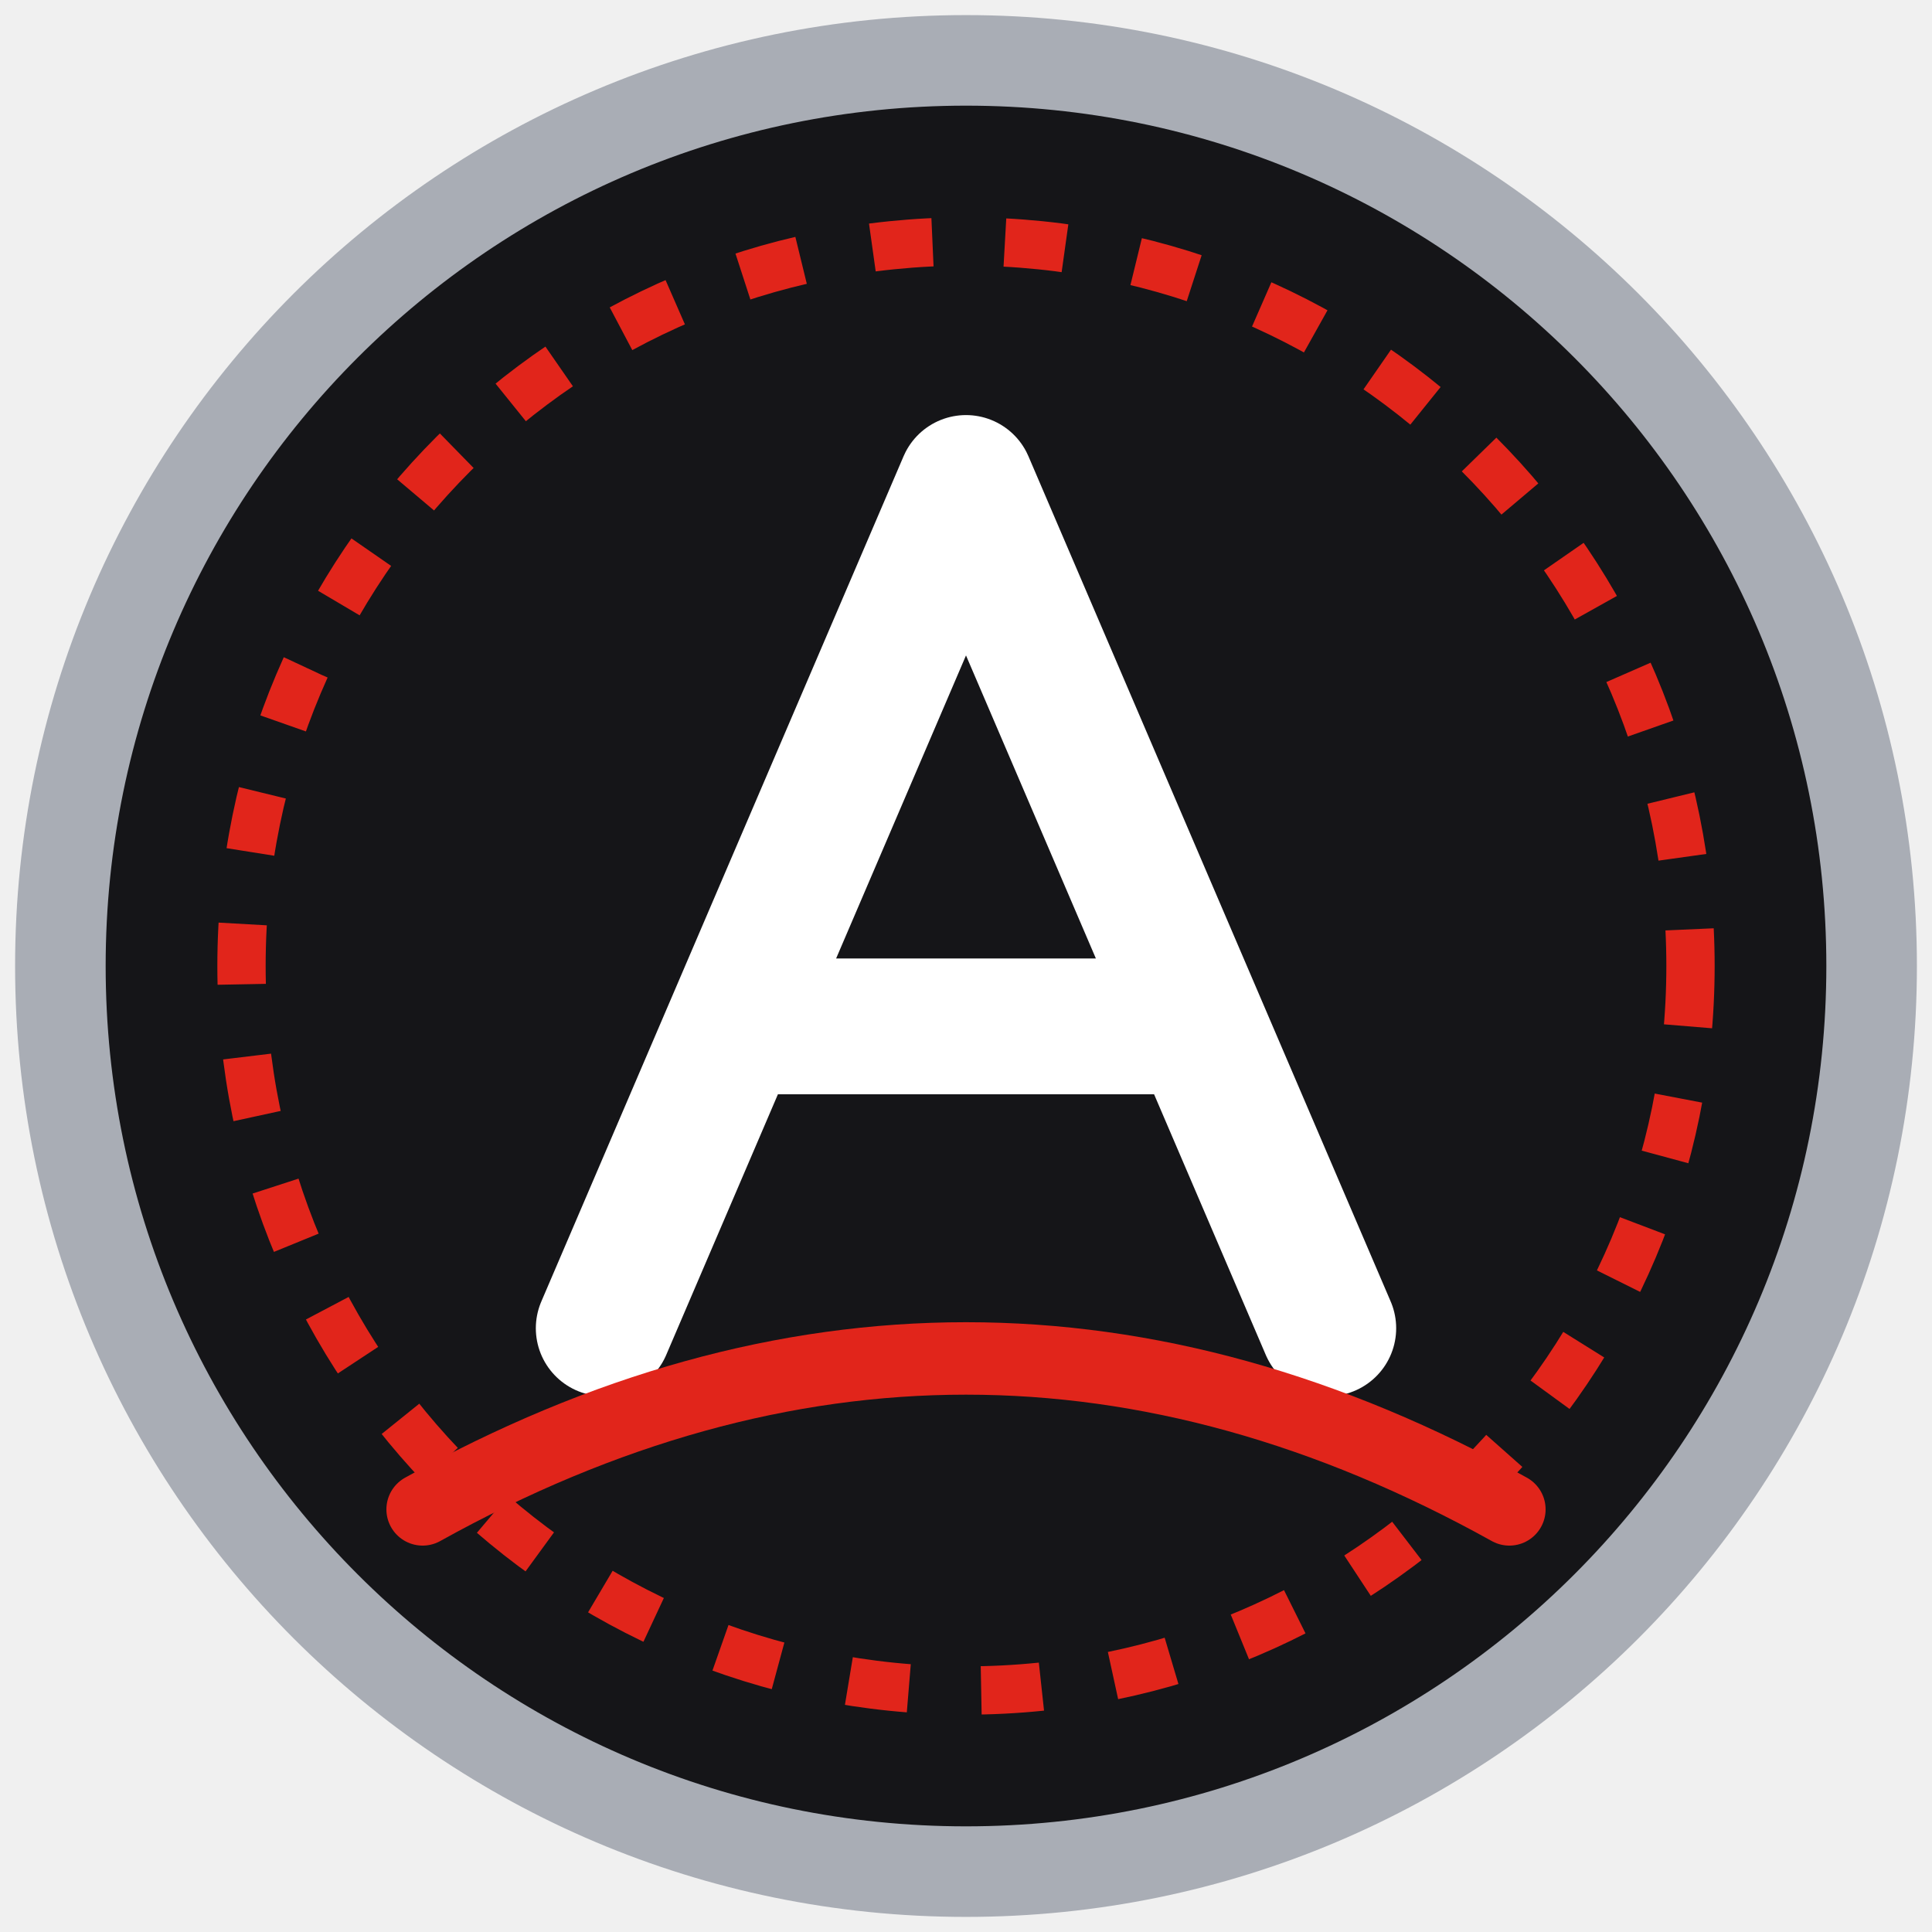
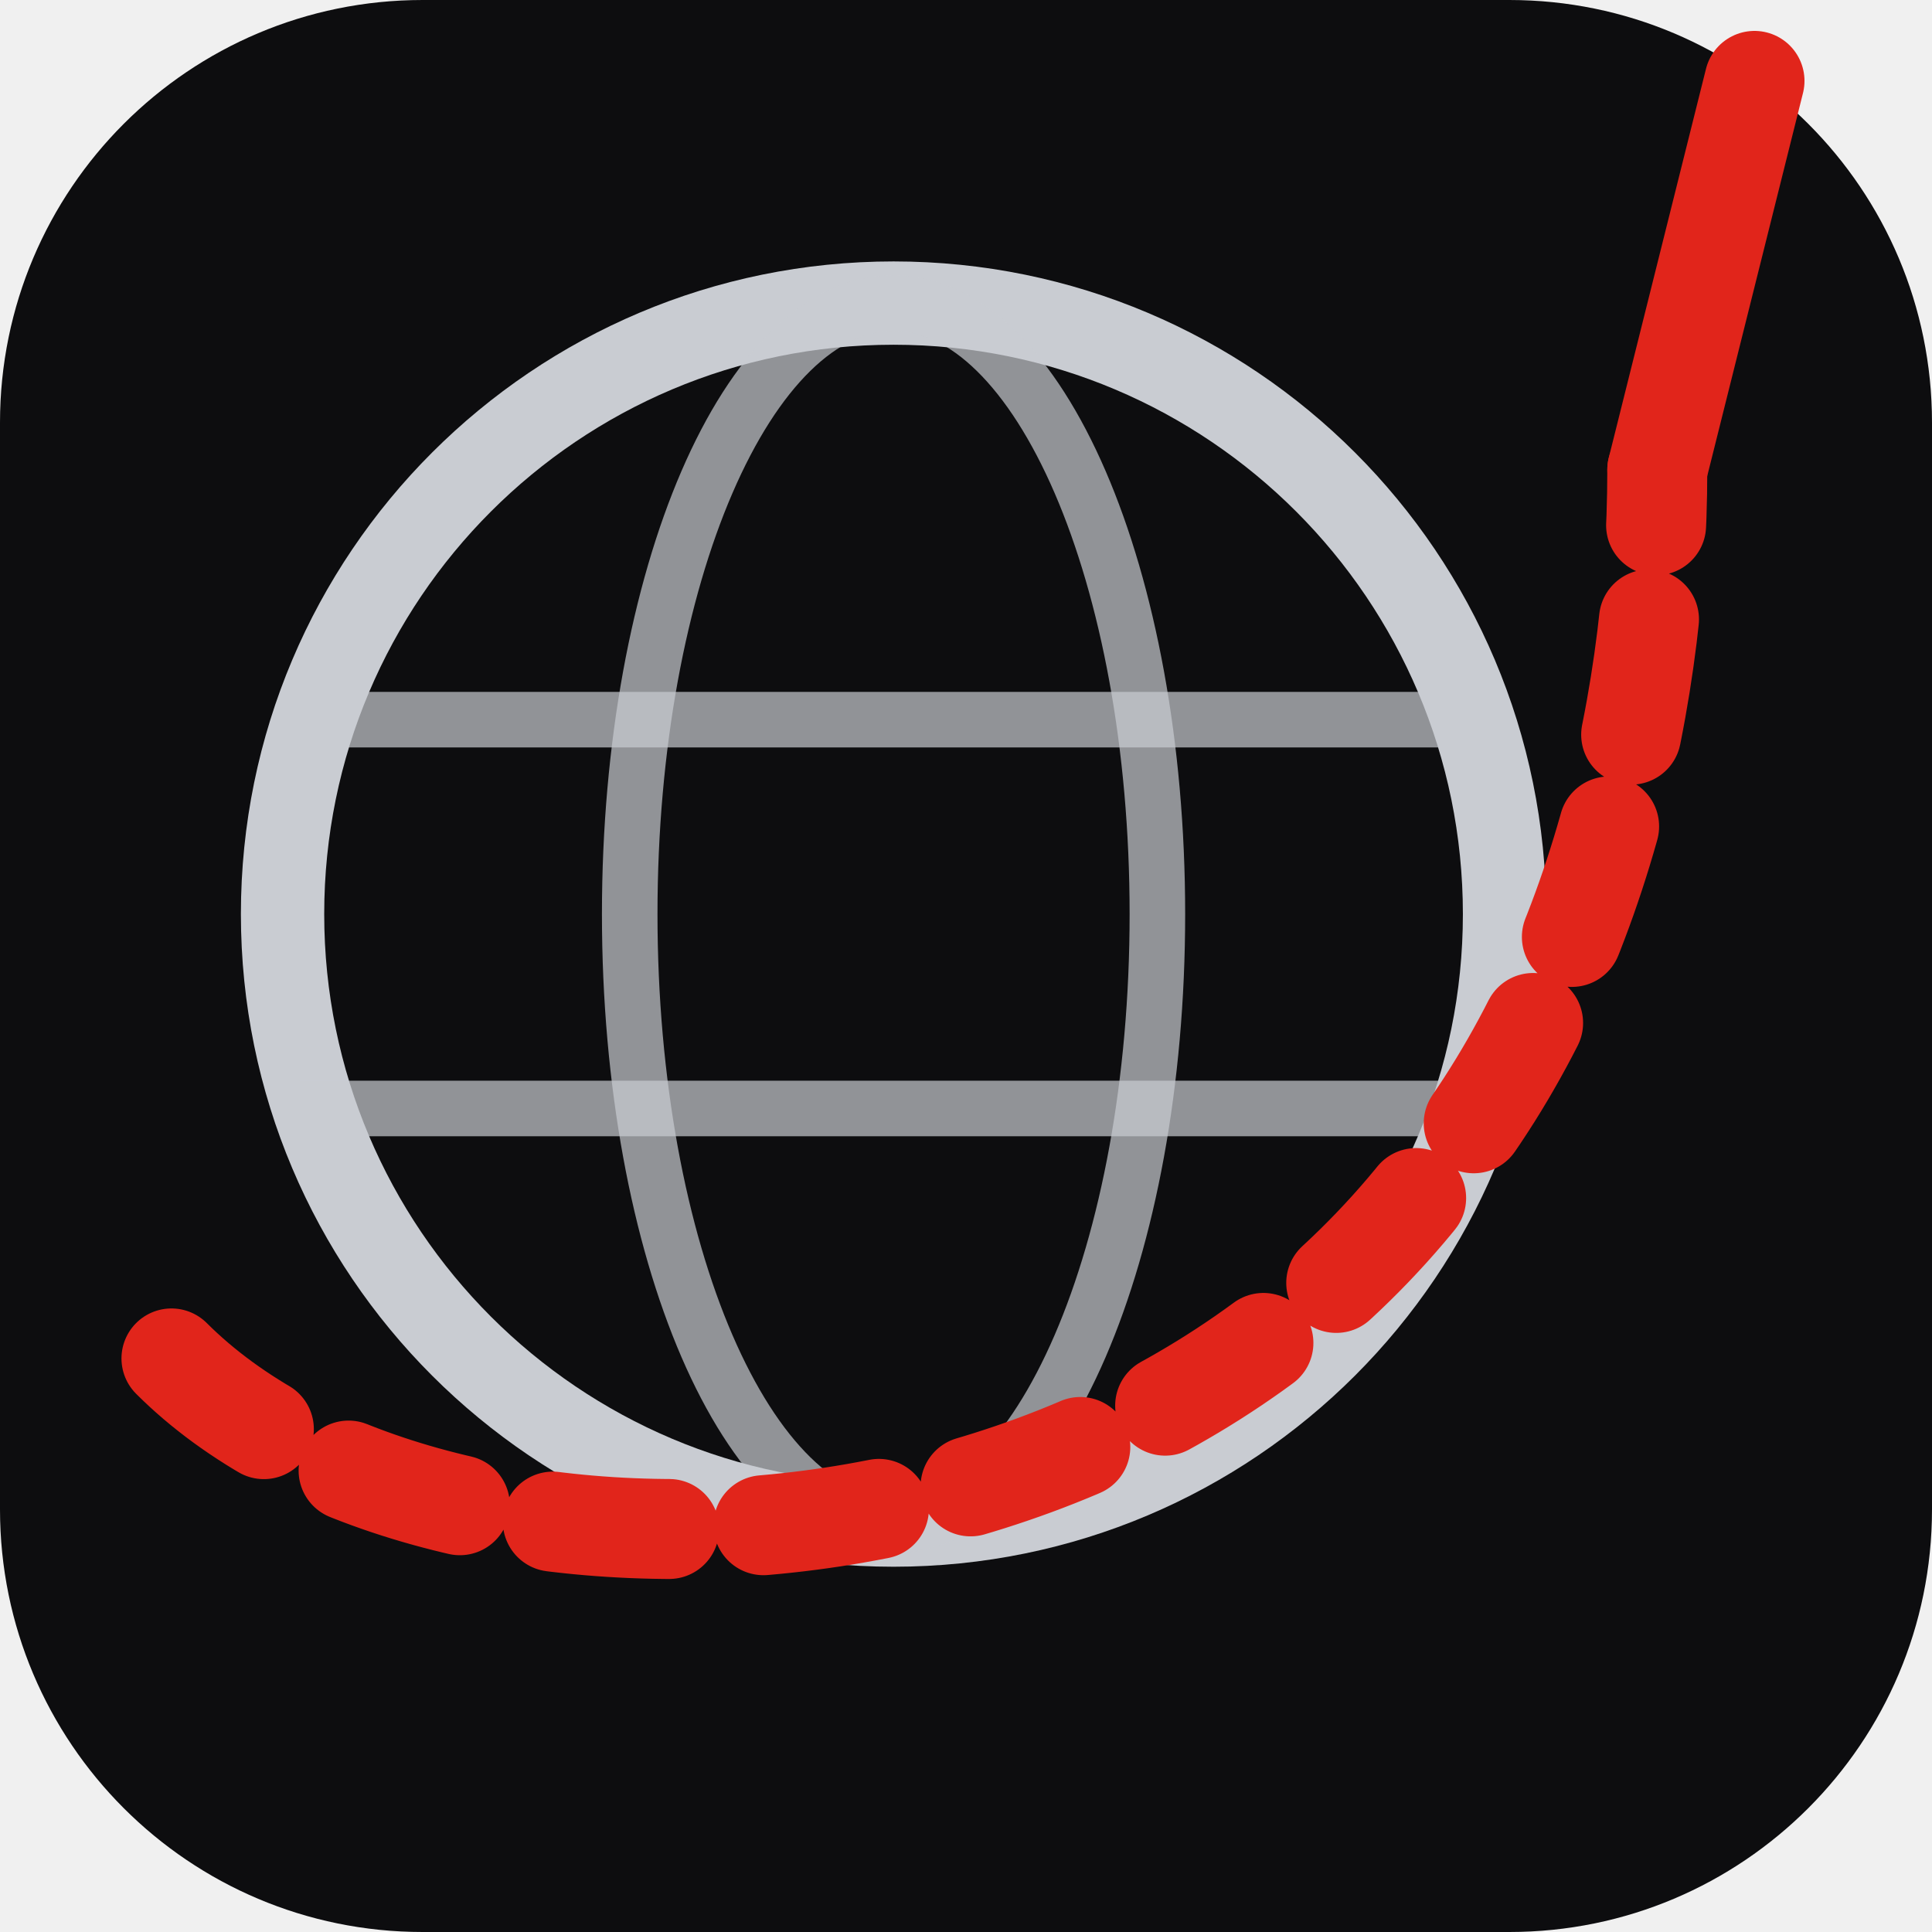
- <svg xmlns="http://www.w3.org/2000/svg" viewBox="0 0 64 64">
-   <circle cx="32" cy="32" r="30" fill="#151518" stroke="#a9adb5" stroke-width="3" />
-   <circle cx="32" cy="32" r="24" fill="none" stroke="#e1251b" stroke-width="1.6" stroke-dasharray="2 2.4" />
-   <path d="M20 44 L32 16 L44 44 M25 34 H39" fill="none" stroke="#fff" stroke-width="4.5" stroke-linecap="round" stroke-linejoin="round" />
-   <path d="M14 50 Q32 40 50 50" fill="none" stroke="#e1251b" stroke-width="2.4" stroke-linecap="round" />
+ <svg xmlns="http://www.w3.org/2000/svg" viewBox="0 0 64 64" fill="none">
+   <rect width="64" height="64" rx="14" fill="#0d0d0f" />
+   <g transform="translate(2 -1) scale(0.92)">
+     <circle cx="30" cy="34" r="22" stroke="#c9ccd2" stroke-width="3" />
+     <ellipse cx="30" cy="34" rx="9.5" ry="22" stroke="#c9ccd2" stroke-width="2" opacity="0.7" />
+     <path d="M8.6 27h42.8M8.6 41h42.8" stroke="#c9ccd2" stroke-width="2" opacity="0.7" />
+     <path d="M4 50c9 9 33 9 45-6 6-7 8.5-17 8.5-26" stroke="#e1251b" stroke-width="3.6" stroke-linecap="round" stroke-dasharray="4.2 3.4" />
+     <path d="M57.5 18 61 4" stroke="#e1251b" stroke-width="3.6" stroke-linecap="round" />
+   </g>
</svg>
